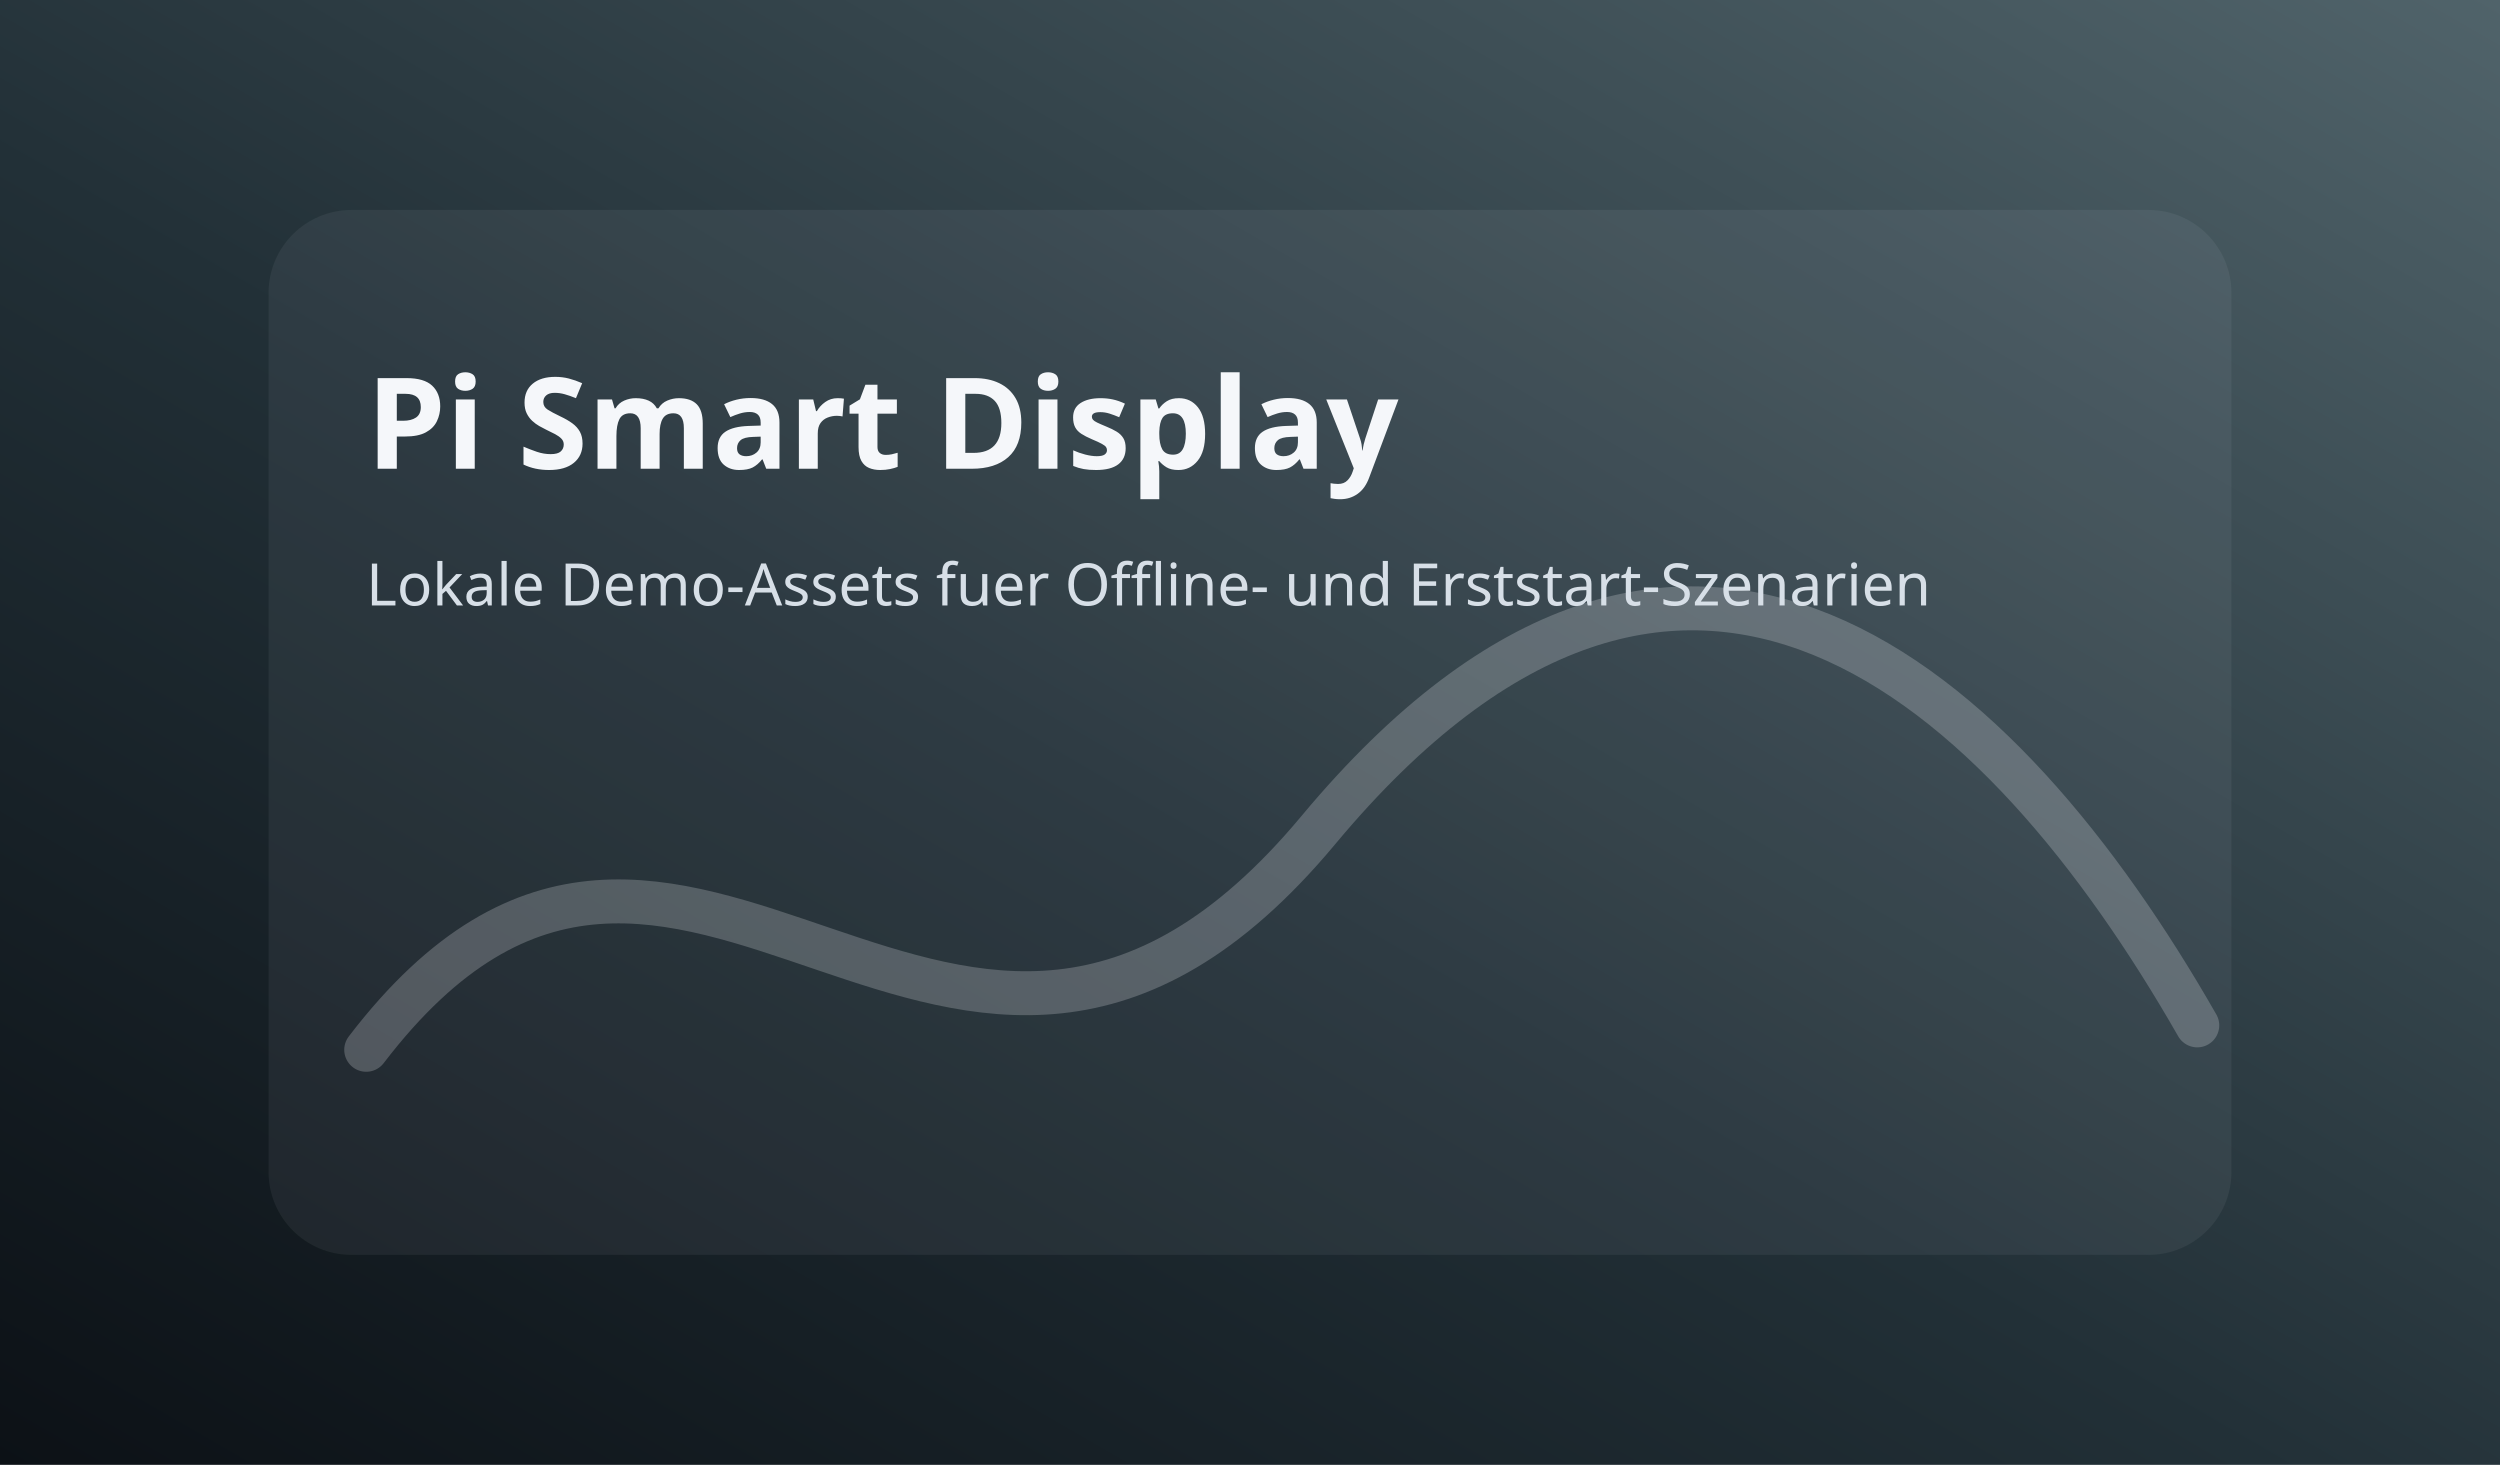
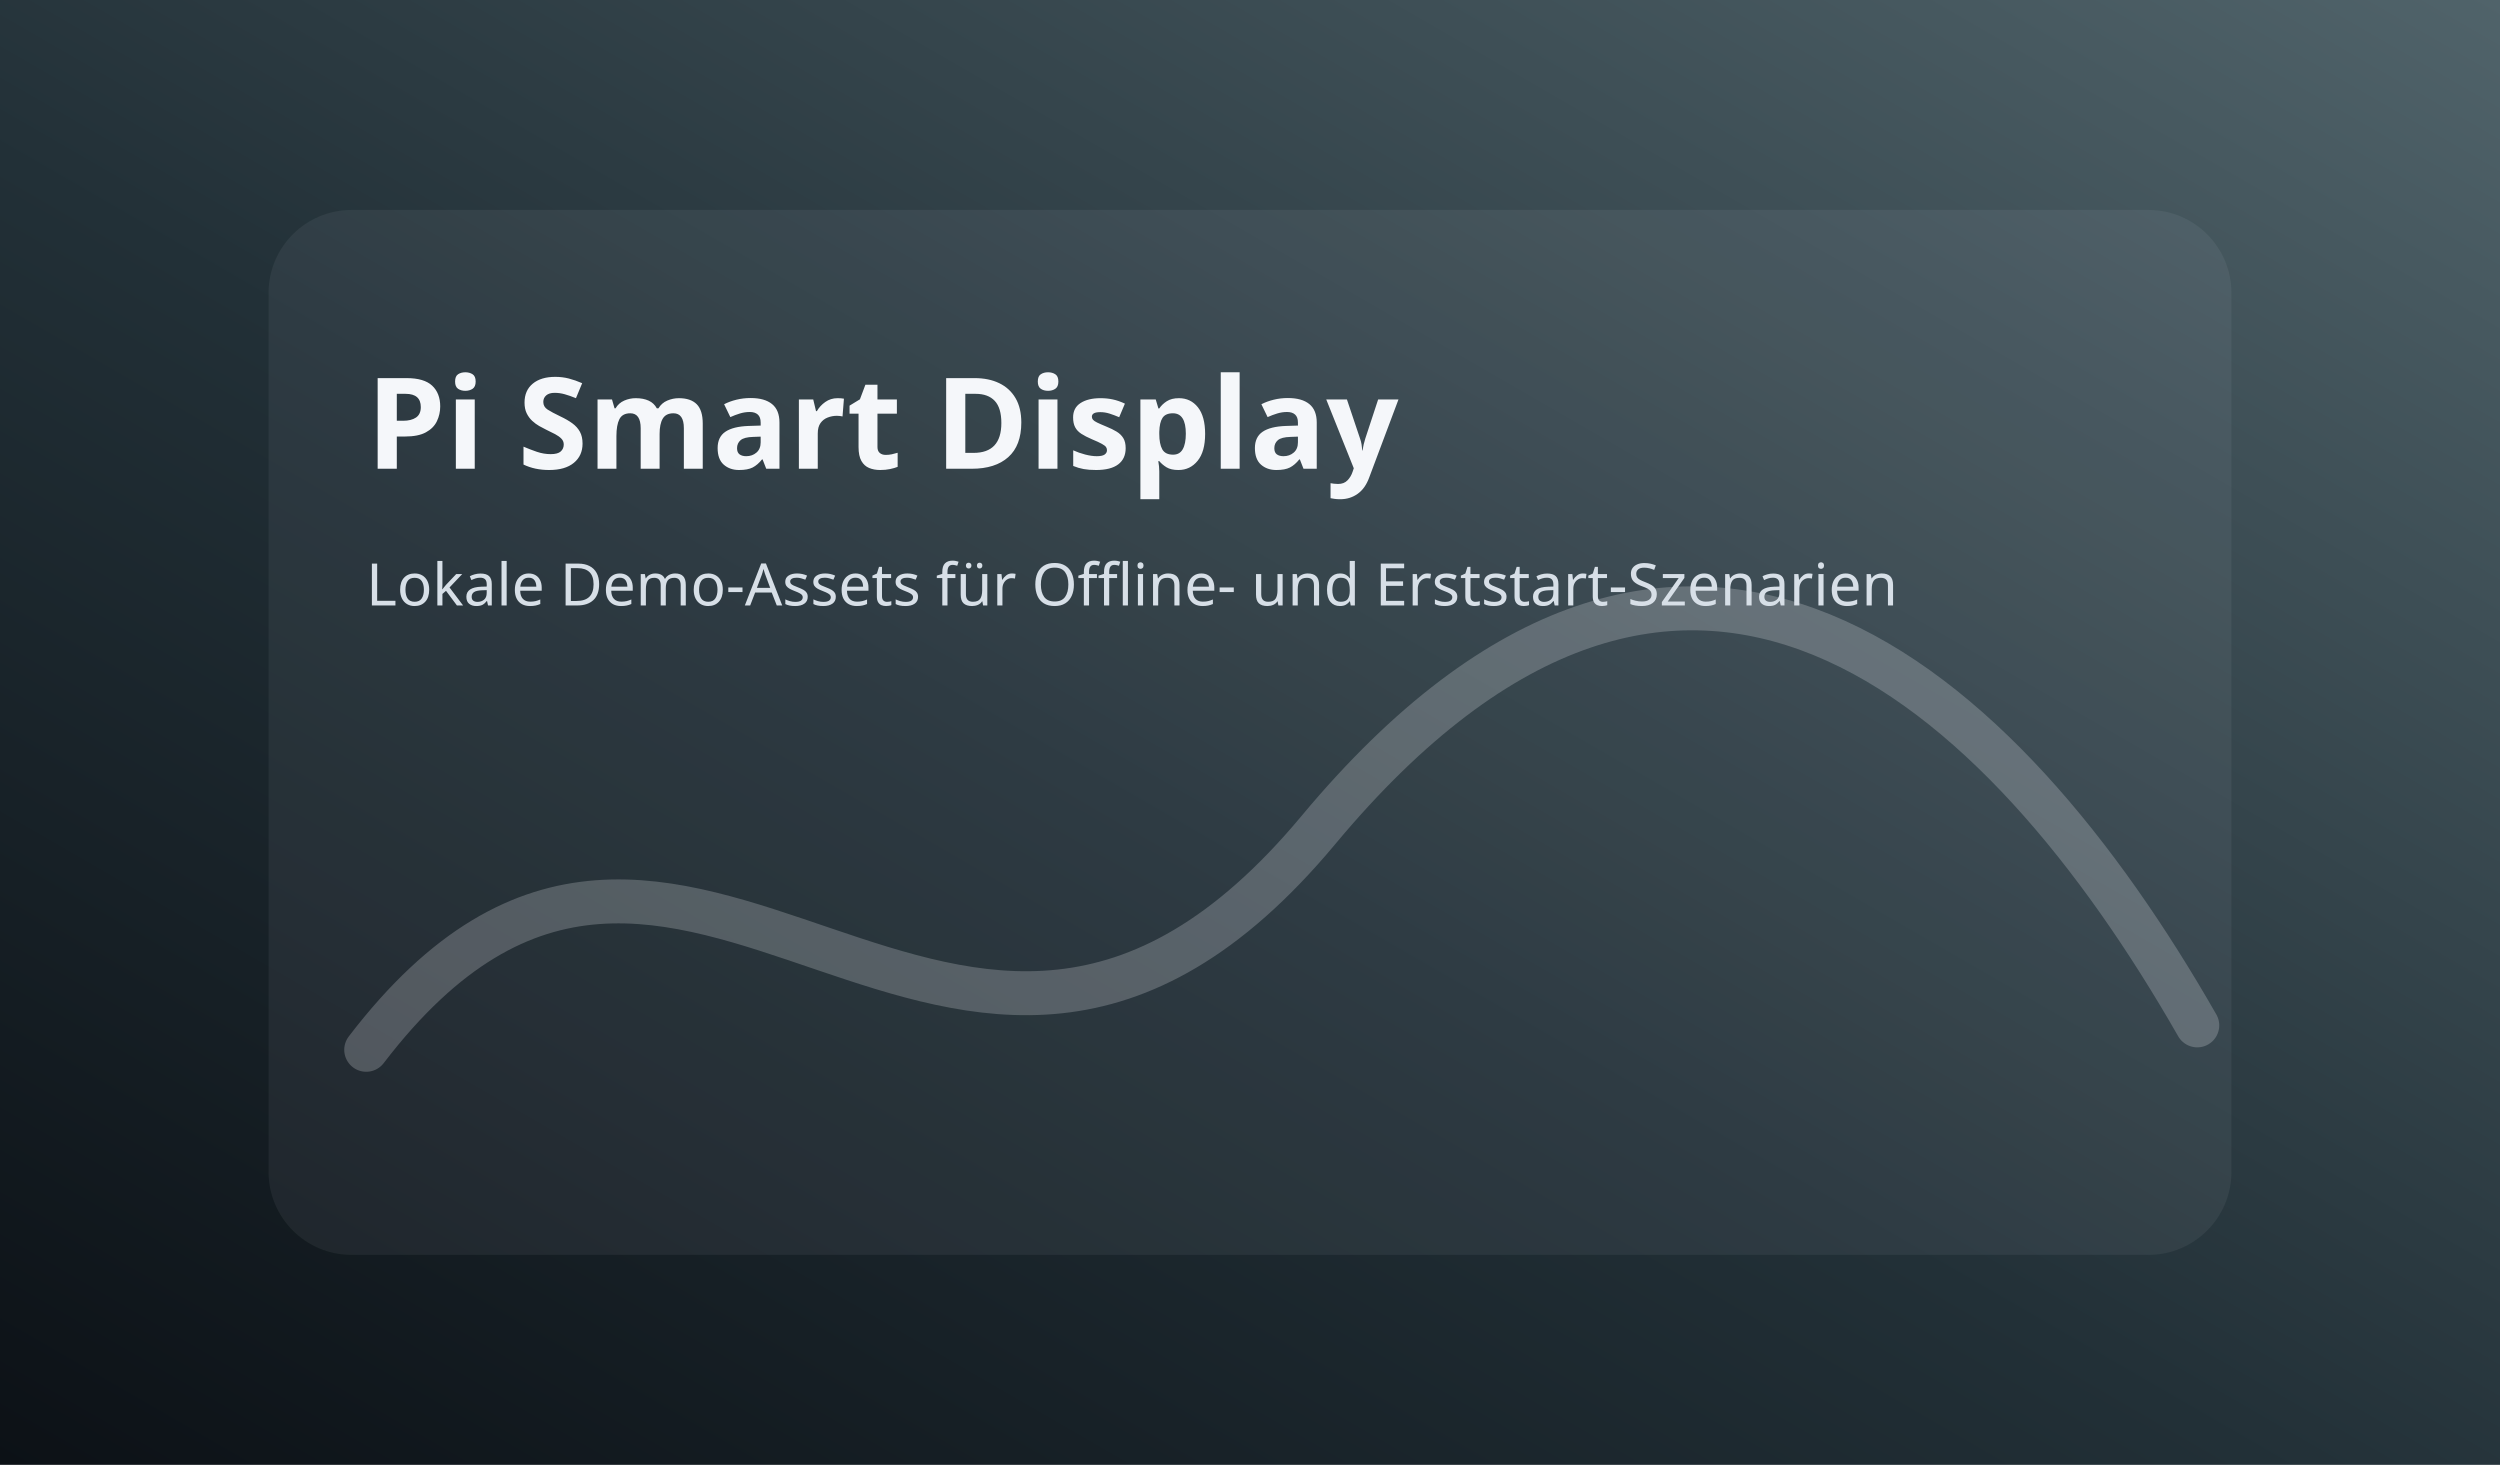
<svg xmlns="http://www.w3.org/2000/svg" viewBox="0 0 1024 600" role="img" aria-label="Demo screensaver 2">
  <defs>
    <linearGradient id="bg" x1="0" y1="1" x2="1" y2="0">
      <stop offset="0%" stop-color="#0c1116" />
      <stop offset="45%" stop-color="#223037" />
      <stop offset="100%" stop-color="#50636a" />
    </linearGradient>
  </defs>
  <rect width="1024" height="600" fill="url(#bg)" />
  <rect x="110" y="86" width="804" height="428" rx="34" fill="#f1f4f7" opacity="0.06" />
  <path d="M150 430 C280 260, 390 520, 540 340 S820 280, 900 420" fill="none" stroke="#f6f8fb" stroke-opacity="0.22" stroke-width="18" stroke-linecap="round" />
  <text x="150" y="192" fill="#f5f7fa" font-family="Noto Sans, sans-serif" font-size="52" font-weight="700">Pi Smart Display</text>
-   <text x="150" y="248" fill="#d7dfe7" font-family="Noto Sans, sans-serif" font-size="24">Lokale Demo-Assets fuer Offline- und Erststart-Szenarien</text>
+   <text x="150" y="248" fill="#d7dfe7" font-family="Noto Sans, sans-serif" font-size="24">Lokale Demo-Assets für Offline- und Erststart-Szenarien</text>
</svg>
